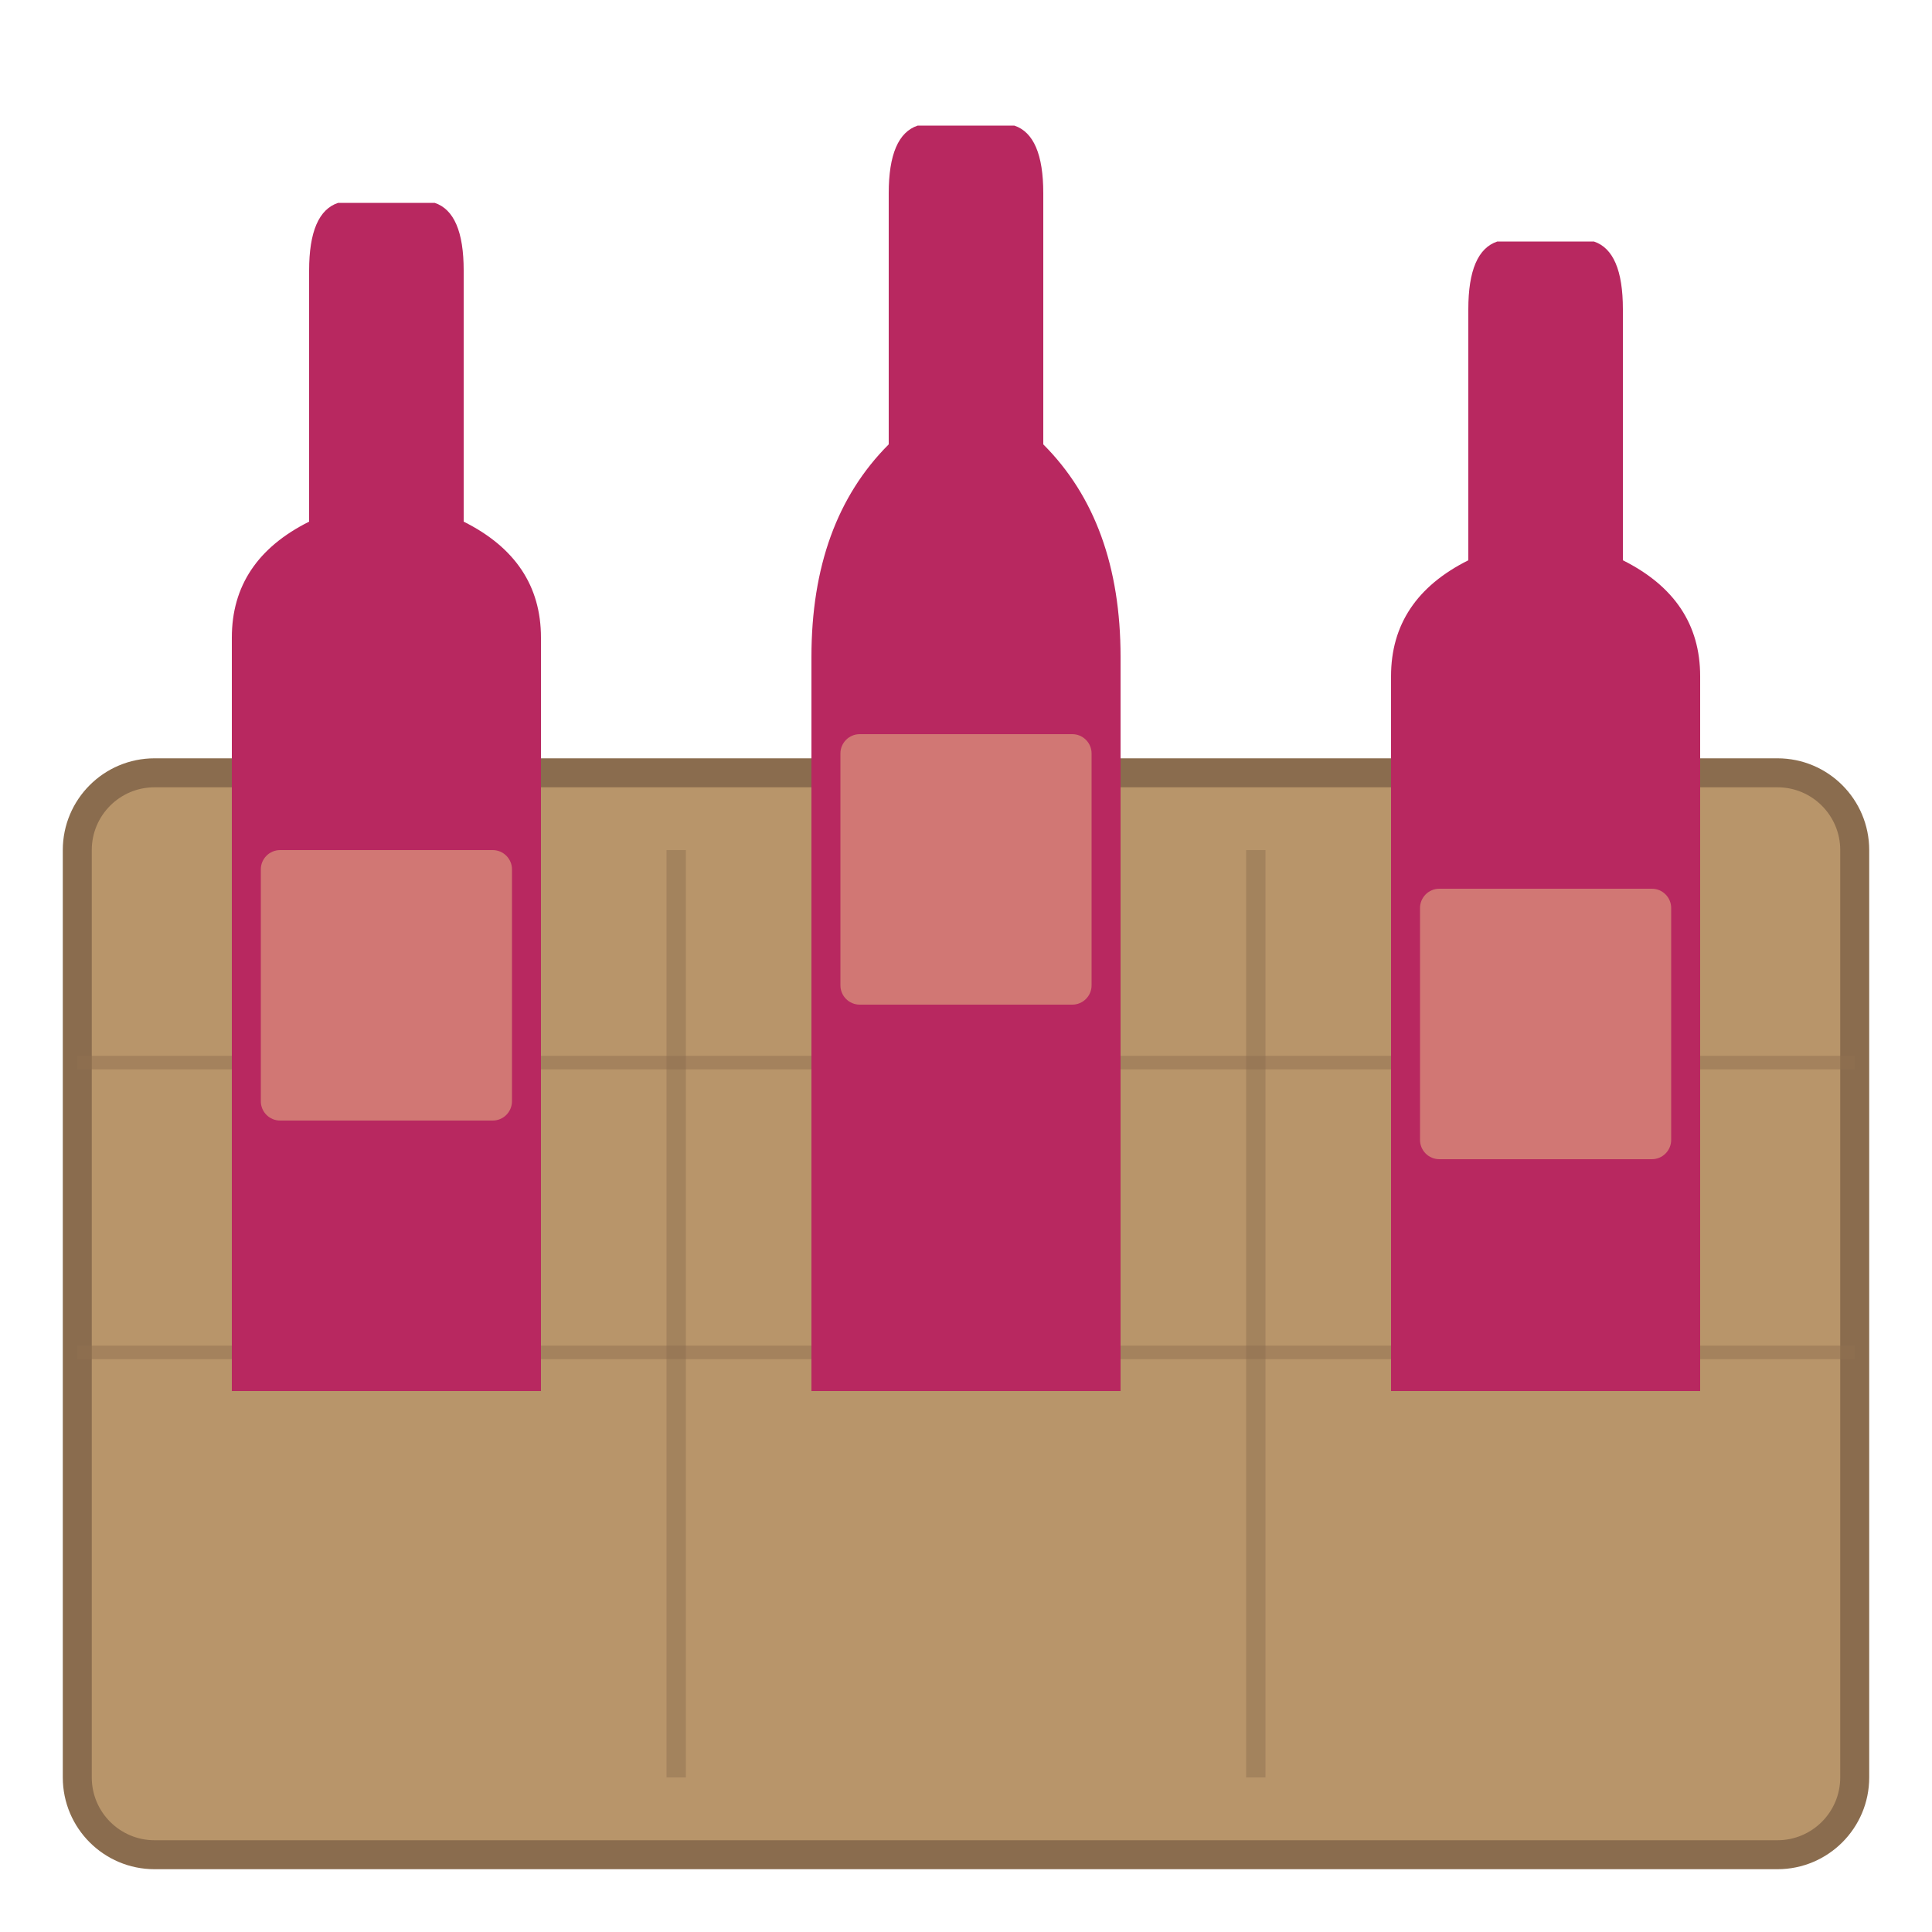
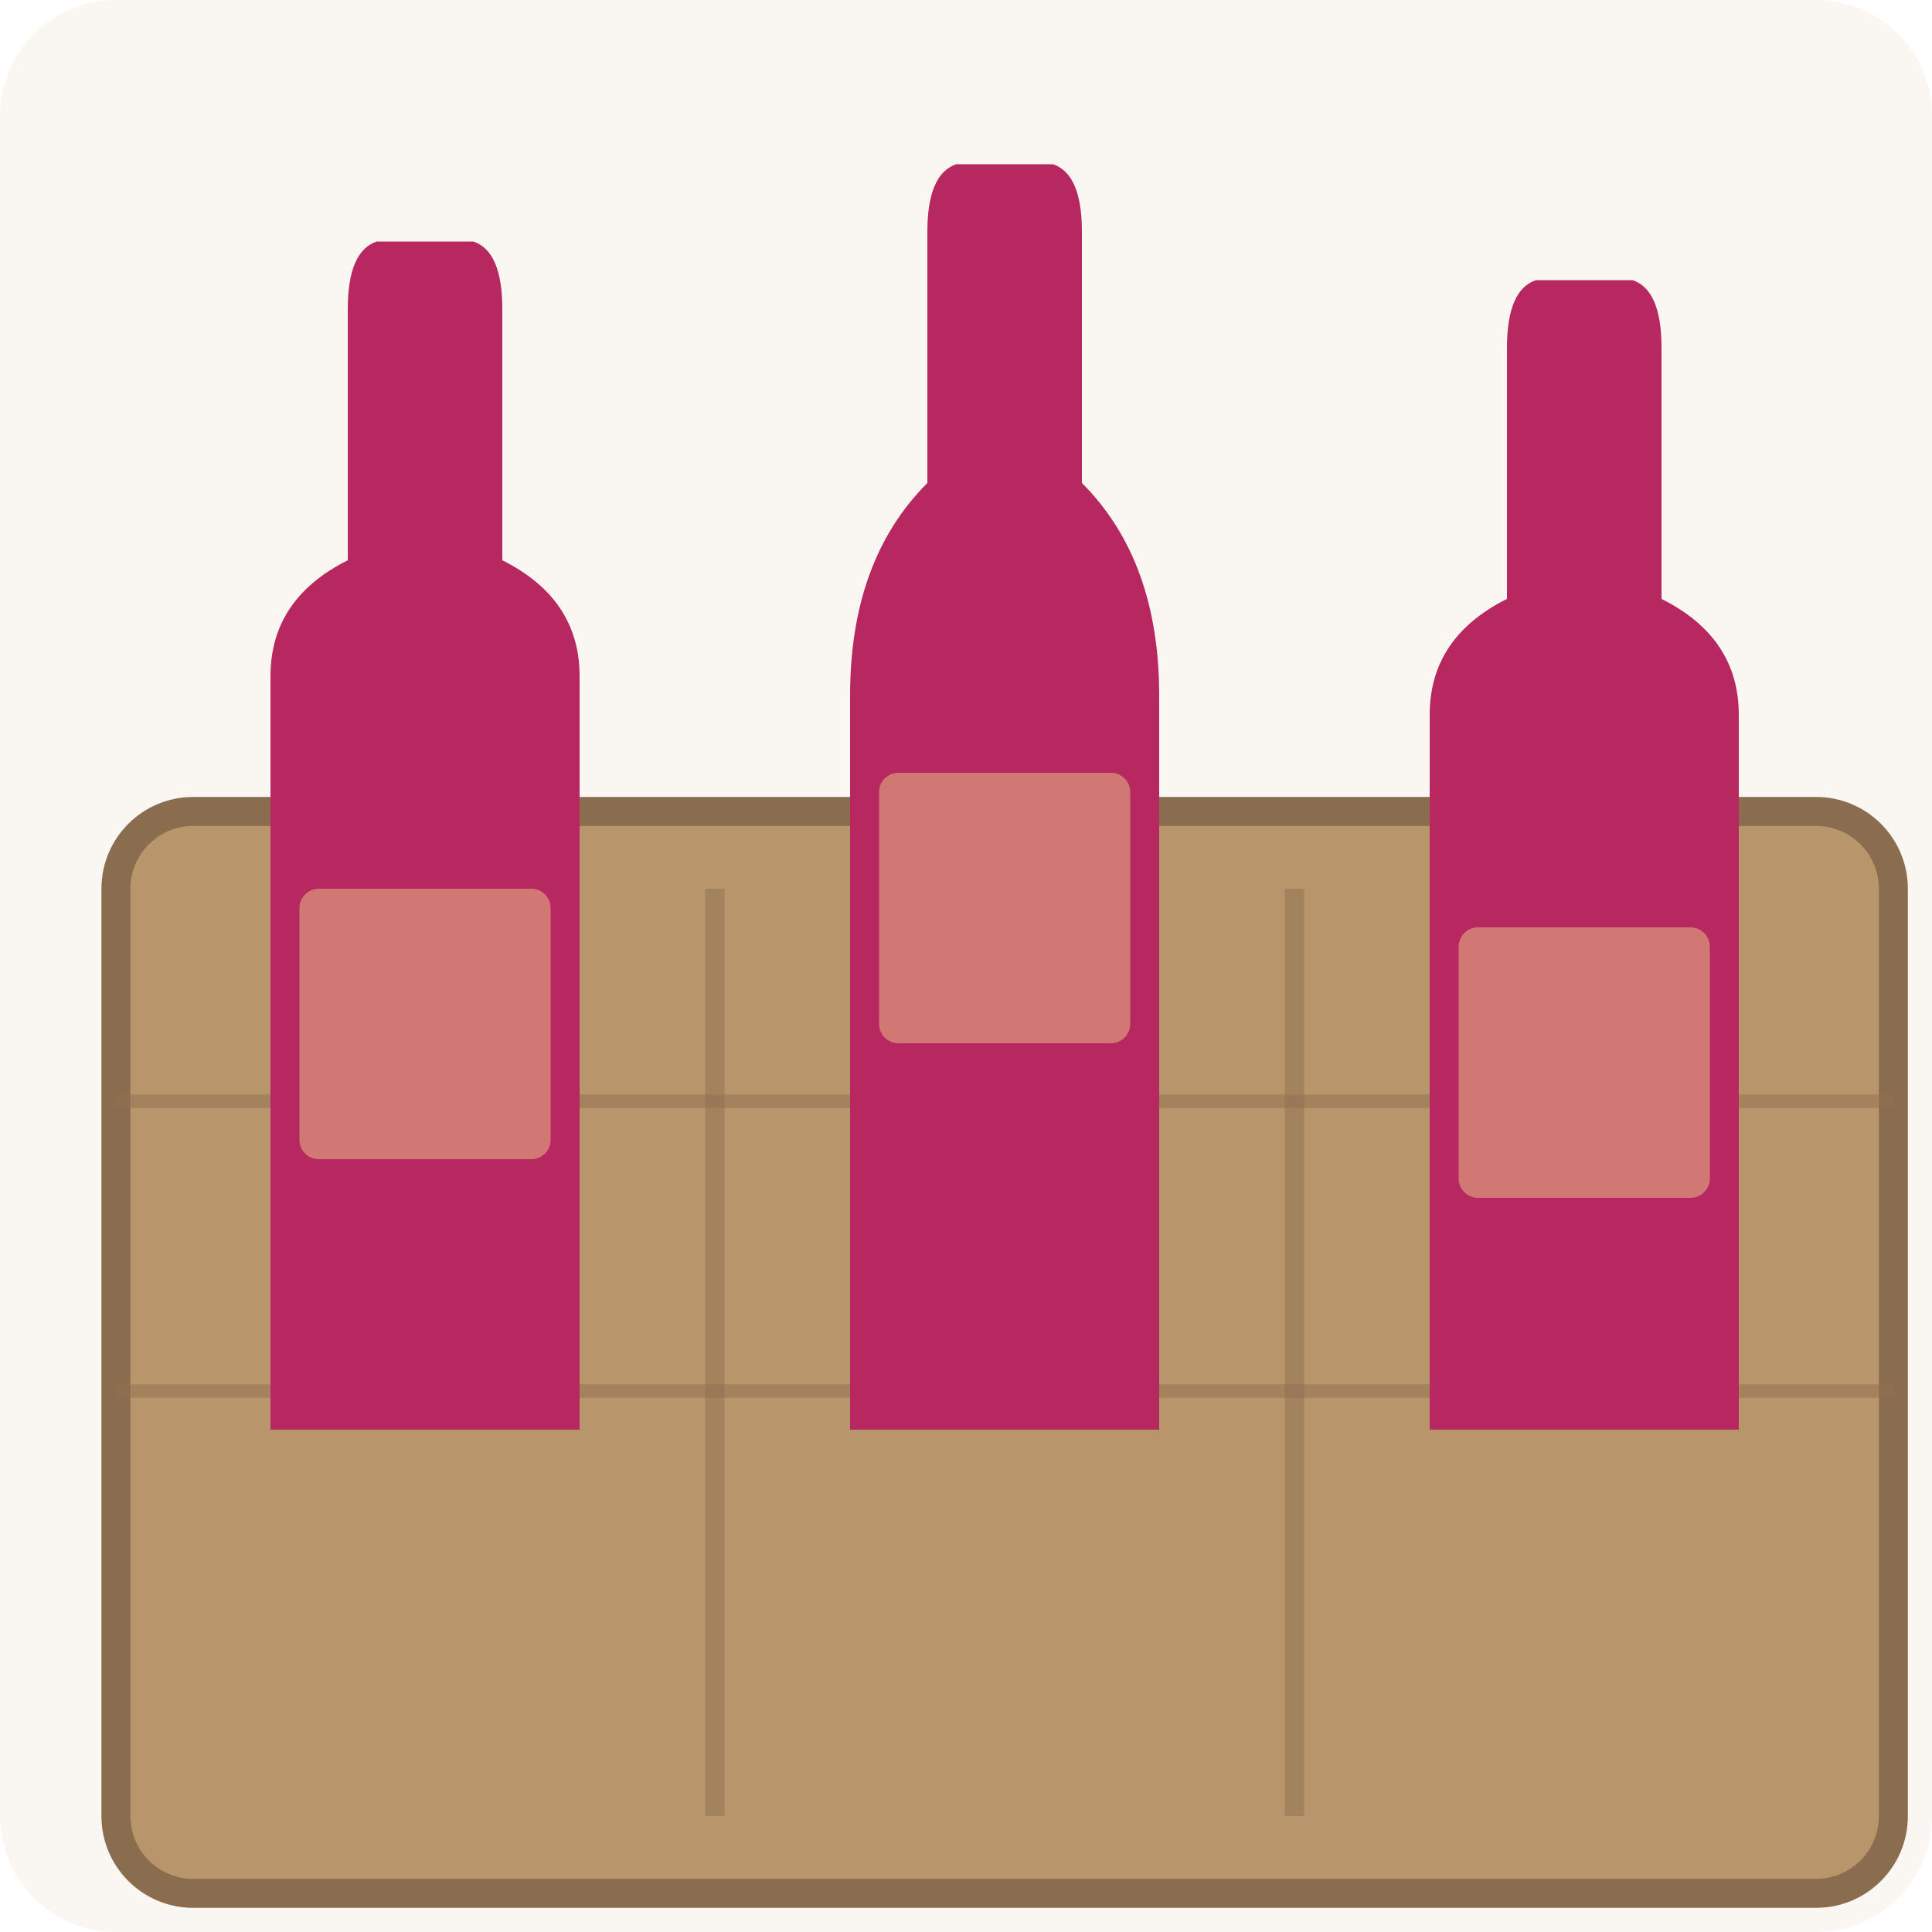
- <svg xmlns="http://www.w3.org/2000/svg" width="100" height="100" viewBox="0 0 100 100">
-   <g>
+ <svg xmlns="http://www.w3.org/2000/svg" viewBox="0 0 100 100">
+   <rect width="100" height="100" fill="#FAF7F2" rx="6" />
+   <g transform="translate(2,2)">
    <rect x="4" y="40" width="92" height="56" rx="4" fill="#B8956A" stroke="#8A6C4E" stroke-width="1.5" />
    <line x1="4" y1="55" x2="96" y2="55" stroke="#907050" stroke-width="0.7" opacity="0.5" />
    <line x1="4" y1="70" x2="96" y2="70" stroke="#907050" stroke-width="0.7" opacity="0.5" />
    <line x1="35" y1="44" x2="35" y2="92" stroke="#8A6C4E" stroke-width="1" opacity="0.45" />
    <line x1="65" y1="44" x2="65" y2="92" stroke="#8A6C4E" stroke-width="1" opacity="0.45" />
    <path d="M12 72 L12 38 L12 33 Q12 29 16 27 L16 14 Q16 11 17.5 10.5 L22.5 10.5 Q24 11 24 14 L24 27 Q28 29 28 33 L28 38 L28 72 Z" fill="#B82860" />
    <rect x="13.5" y="44" width="13" height="14" rx="1" fill="#F0D78C" opacity="0.45" />
    <path d="M42 72 L42 34 Q42 27 46 23 L46 10 Q46 7 47.5 6.5 L52.5 6.5 Q54 7 54 10 L54 23 Q58 27 58 34 L58 72 Z" fill="#B82860" />
    <rect x="43.5" y="38" width="13" height="14" rx="1" fill="#F0D78C" opacity="0.45" />
    <path d="M72 72 L72 40 L72 35 Q72 31 76 29 L76 16 Q76 13 77.5 12.5 L82.5 12.5 Q84 13 84 16 L84 29 Q88 31 88 35 L88 40 L88 72 Z" fill="#B82860" />
    <rect x="73.5" y="46" width="13" height="14" rx="1" fill="#F0D78C" opacity="0.45" />
  </g>
</svg>
